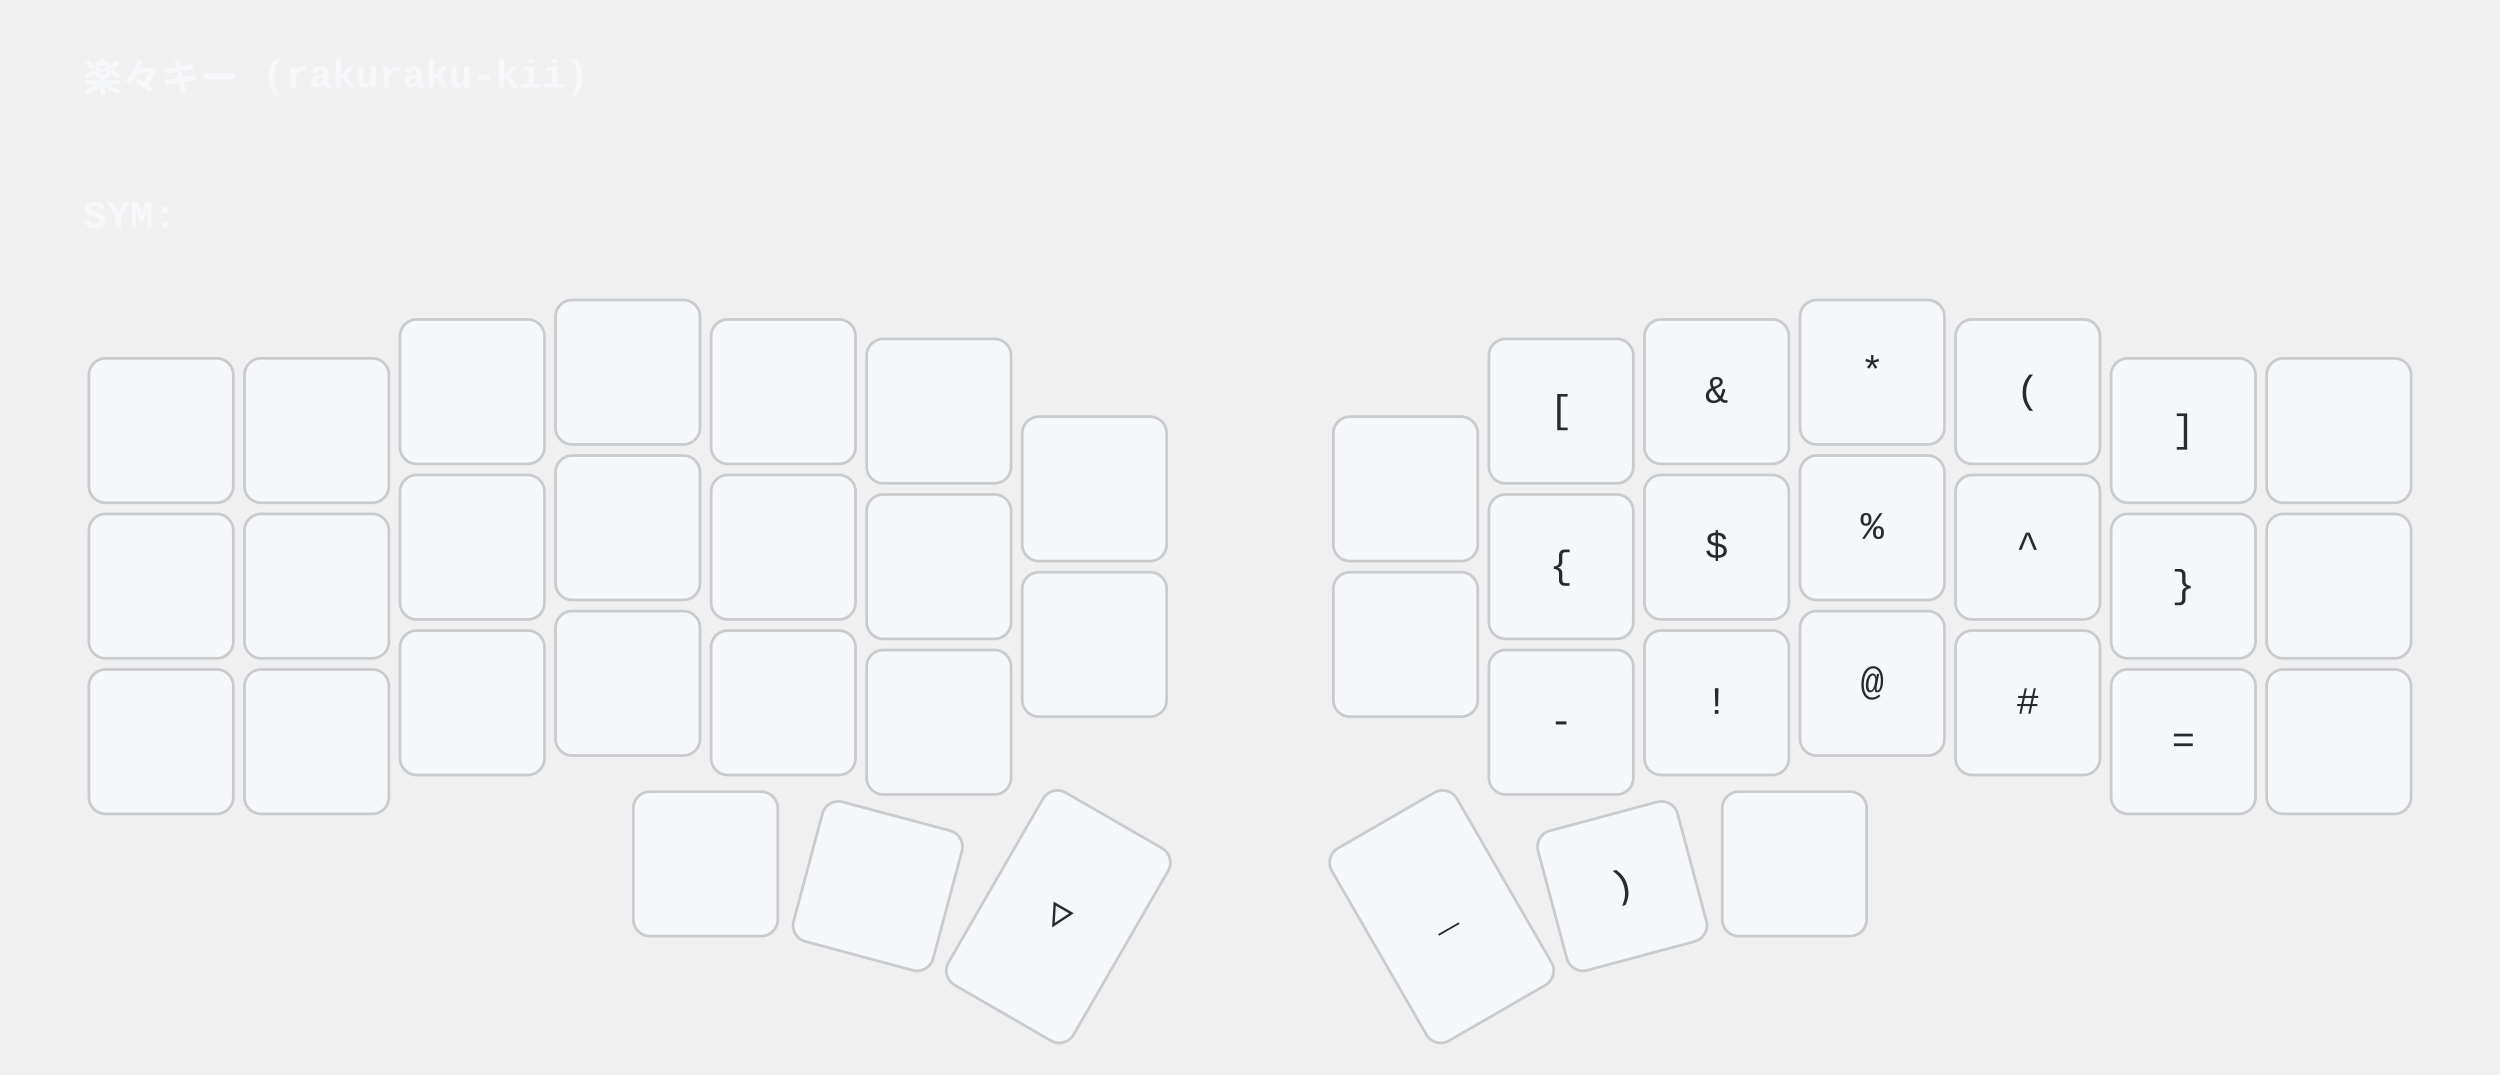
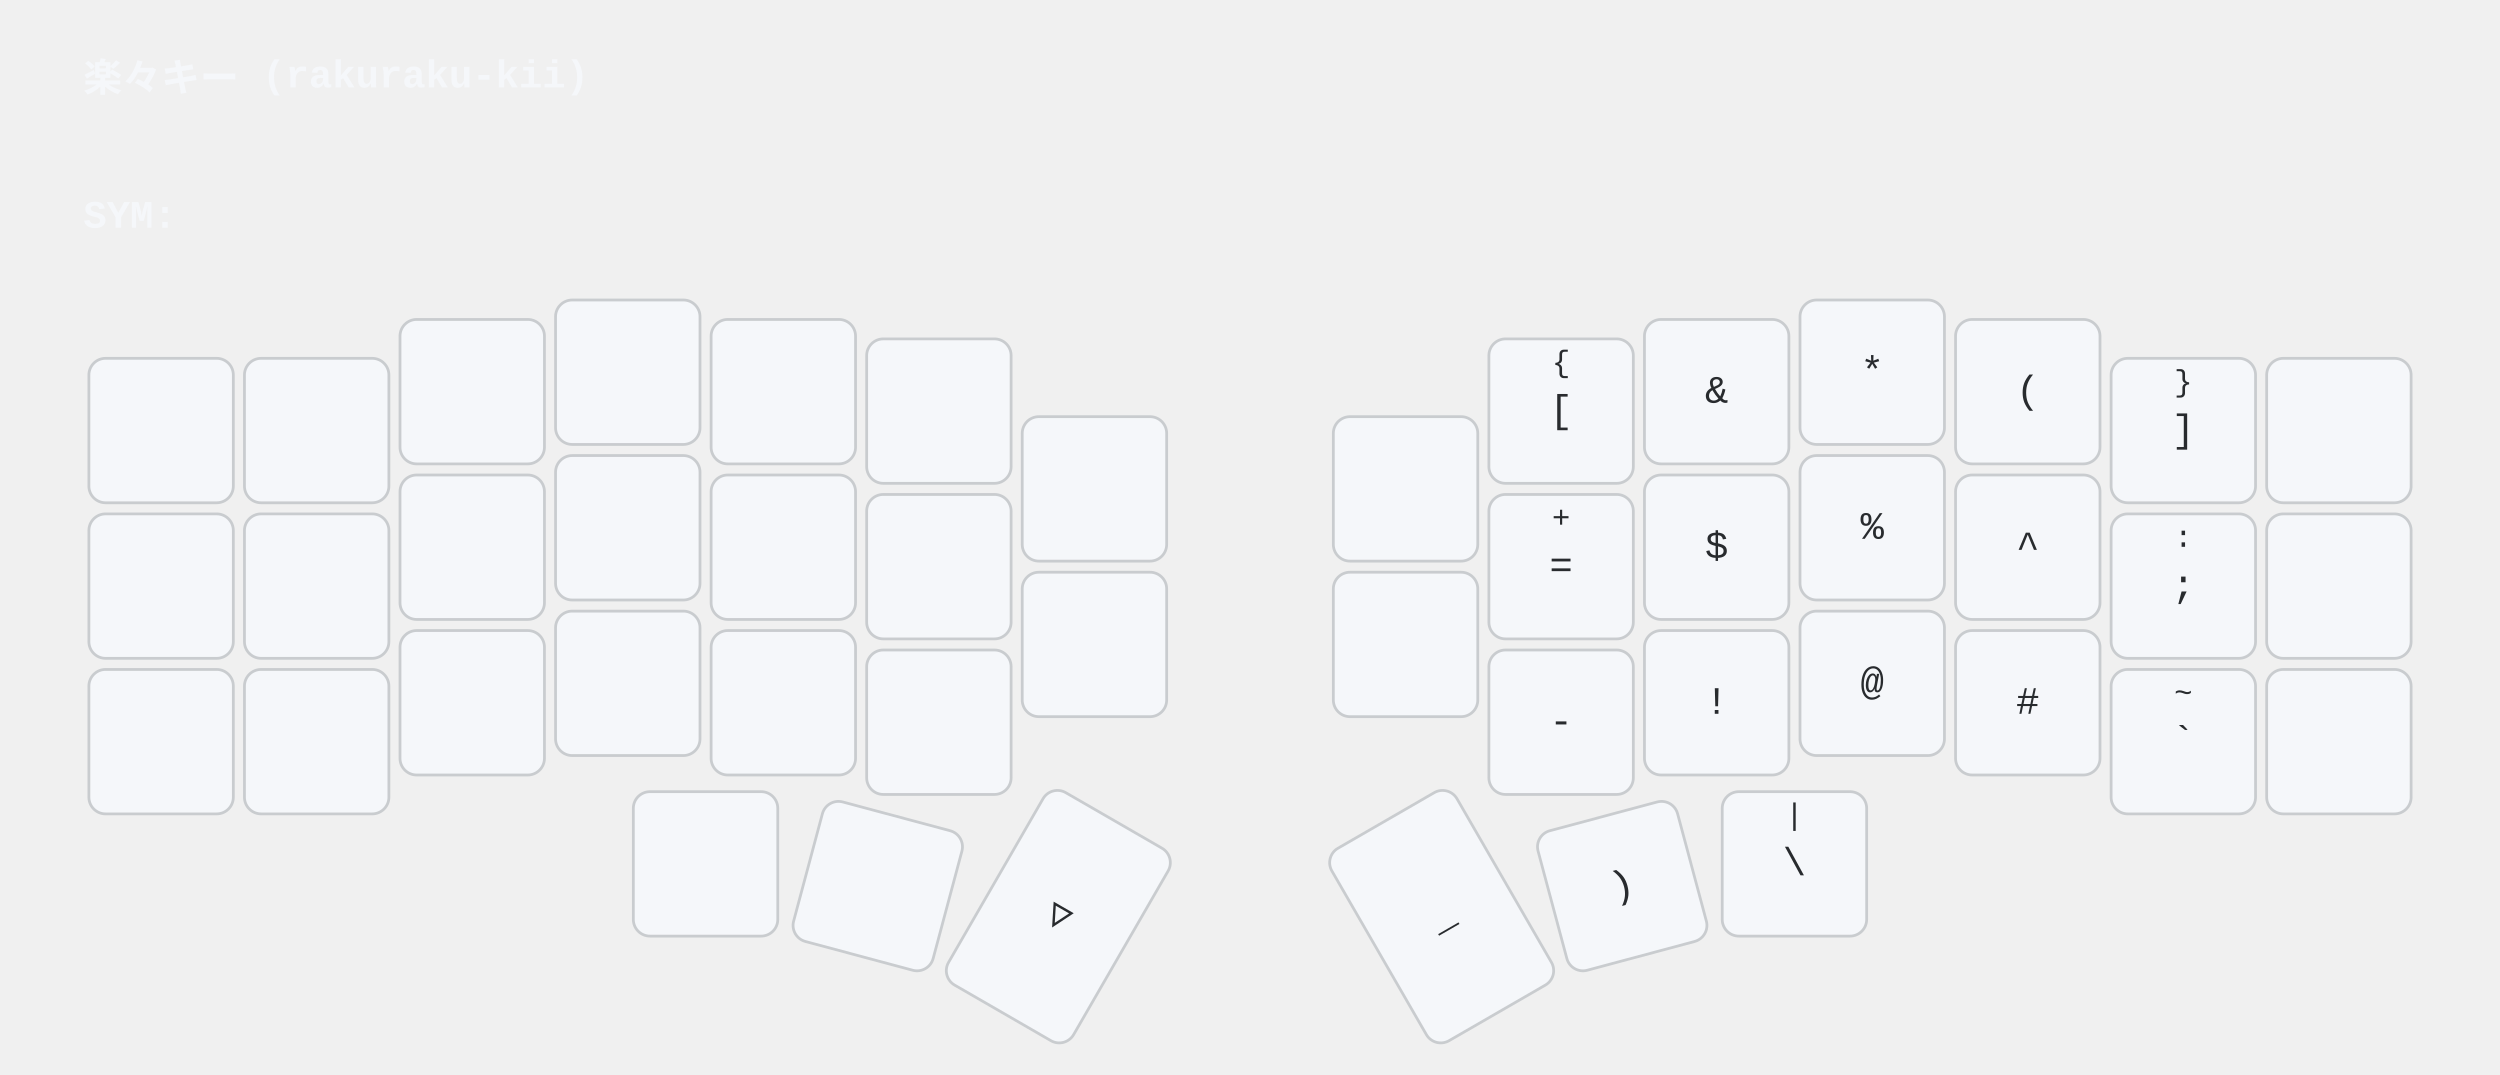
<svg xmlns="http://www.w3.org/2000/svg" width="900" height="387" viewBox="0 0 900 387" class="keymap">
  <style>/* inherit to force styles through use tags */
svg path {
    fill: inherit;
}

/* font and background color specifications */
* {
    background:#282B2E; 
    }
svg.keymap {
    font-family: SFMono-Regular,Consolas,Liberation Mono,Menlo,monospace;
    font-size: 14px;
    font-kerning: normal;
    text-rendering: optimizeLegibility;
    fill: #282B2E;
}

/* default key styling */
rect.key {
    fill: #f5f7fa;
}

rect.key, rect.combo {
    stroke: #c9cccf;
    stroke-width: 1;
}

/* default key side styling, only used is draw_key_sides is set */
rect.side {
    filter: brightness(90%);
}

/* color accent for combo boxes */
rect.combo, rect.combo-separate {
    fill: #5b7cfa;
}

/* color accent for held keys */
rect.held, rect.combo.held {
    fill: #19c6d1;
}

/* color accent for ghost (optional) keys */
rect.ghost, rect.combo.ghost {
    stroke-dasharray: 4, 4;
    stroke-width: 2;
}

text {
    text-anchor: middle;
    dominant-baseline: middle;
}

/* styling for layer labels */
text.label {
    font-weight: bold;
    text-anchor: start;
    fill: #f5f7fa
}

/* styling for optional footer */
text.footer {
    text-anchor: end;
    dominant-baseline: auto;
    stroke: white;
    stroke-width: 4;
    paint-order: stroke;
}

/* styling for combo tap, and key non-tap label text */
text.combo, text.hold, text.shifted, text.left, text.right {
    font-size: 11px;
}

text.hold {
    text-anchor: middle;
    dominant-baseline: auto;
}

text.shifted {
    text-anchor: middle;
    dominant-baseline: hanging;
}

text.left {
    text-anchor: start;
}

text.right {
    text-anchor: end;
}

text.layer-activator {
    text-decoration: underline;
}

/* styling for hold/shifted label text in combo box */
text.combo.hold, text.combo.shifted, text.combo.left, text.combo.right {
    font-size: 8px;
}

/* lighter symbol for transparent keys */
text.trans {
    fill: #282B2E;
}

/* styling for combo dendrons */
path.combo {
    stroke-width: 1;
    stroke: gray;
    fill: none;
}

/* Start Tabler Icons Cleanup */
/* cannot use height/width with glyphs */
.icon-tabler &gt; path {
    fill: inherit;
    stroke: inherit;
    stroke-width: 2;
}
/* hide tabler's default box */
.icon-tabler &gt; path[stroke="none"][fill="none"] {
    visibility: hidden;
}
/* End Tabler Icons Cleanup */

}</style>
  <g transform="translate(30,0)">
    <text x="0" y="28" class="label">楽々キー (rakuraku-kii)</text>
  </g>
  <g transform="translate(0,50)">
    <g transform="translate(30, 0)" class="layer-SYM">
      <text x="0" y="28" class="label" id="SYM">SYM:</text>
      <g transform="translate(0, 56)">
        <g transform="translate(28, 49)" class="key keypos-0">
          <rect rx="6" ry="6" x="-26" y="-26" width="52" height="52" class="key" />
        </g>
        <g transform="translate(84, 49)" class="key keypos-1">
          <rect rx="6" ry="6" x="-26" y="-26" width="52" height="52" class="key" />
        </g>
        <g transform="translate(140, 35)" class="key keypos-2">
          <rect rx="6" ry="6" x="-26" y="-26" width="52" height="52" class="key" />
        </g>
        <g transform="translate(196, 28)" class="key keypos-3">
          <rect rx="6" ry="6" x="-26" y="-26" width="52" height="52" class="key" />
        </g>
        <g transform="translate(252, 35)" class="key keypos-4">
          <rect rx="6" ry="6" x="-26" y="-26" width="52" height="52" class="key" />
        </g>
        <g transform="translate(308, 42)" class="key keypos-5">
          <rect rx="6" ry="6" x="-26" y="-26" width="52" height="52" class="key" />
        </g>
        <g transform="translate(364, 70)" class="key keypos-6">
          <rect rx="6" ry="6" x="-26" y="-26" width="52" height="52" class="key" />
        </g>
        <g transform="translate(476, 70)" class="key keypos-7">
          <rect rx="6" ry="6" x="-26" y="-26" width="52" height="52" class="key" />
        </g>
        <g transform="translate(532, 42)" class="key keypos-8">
          <rect rx="6" ry="6" x="-26" y="-26" width="52" height="52" class="key" />
          <text x="0" y="0" class="key tap">[</text>
+           <text x="0" y="-20" class="key shifted">{</text>
        </g>
        <g transform="translate(588, 35)" class="key keypos-9">
          <rect rx="6" ry="6" x="-26" y="-26" width="52" height="52" class="key" />
          <text x="0" y="0" class="key tap">&amp;</text>
        </g>
        <g transform="translate(644, 28)" class="key keypos-10">
          <rect rx="6" ry="6" x="-26" y="-26" width="52" height="52" class="key" />
          <text x="0" y="0" class="key tap">*</text>
        </g>
        <g transform="translate(700, 35)" class="key keypos-11">
          <rect rx="6" ry="6" x="-26" y="-26" width="52" height="52" class="key" />
          <text x="0" y="0" class="key tap">(</text>
        </g>
        <g transform="translate(756, 49)" class="key keypos-12">
          <rect rx="6" ry="6" x="-26" y="-26" width="52" height="52" class="key" />
          <text x="0" y="0" class="key tap">]</text>
+           <text x="0" y="-20" class="key shifted">}</text>
        </g>
        <g transform="translate(812, 49)" class="key keypos-13">
          <rect rx="6" ry="6" x="-26" y="-26" width="52" height="52" class="key" />
        </g>
        <g transform="translate(28, 105)" class="key keypos-14">
          <rect rx="6" ry="6" x="-26" y="-26" width="52" height="52" class="key" />
        </g>
        <g transform="translate(84, 105)" class="key keypos-15">
          <rect rx="6" ry="6" x="-26" y="-26" width="52" height="52" class="key" />
        </g>
        <g transform="translate(140, 91)" class="key keypos-16">
          <rect rx="6" ry="6" x="-26" y="-26" width="52" height="52" class="key" />
        </g>
        <g transform="translate(196, 84)" class="key keypos-17">
          <rect rx="6" ry="6" x="-26" y="-26" width="52" height="52" class="key" />
        </g>
        <g transform="translate(252, 91)" class="key keypos-18">
          <rect rx="6" ry="6" x="-26" y="-26" width="52" height="52" class="key" />
        </g>
        <g transform="translate(308, 98)" class="key keypos-19">
          <rect rx="6" ry="6" x="-26" y="-26" width="52" height="52" class="key" />
        </g>
        <g transform="translate(364, 126)" class="key keypos-20">
          <rect rx="6" ry="6" x="-26" y="-26" width="52" height="52" class="key" />
        </g>
        <g transform="translate(476, 126)" class="key keypos-21">
          <rect rx="6" ry="6" x="-26" y="-26" width="52" height="52" class="key" />
        </g>
        <g transform="translate(532, 98)" class="key keypos-22">
          <rect rx="6" ry="6" x="-26" y="-26" width="52" height="52" class="key" />
-           <text x="0" y="0" class="key tap">{</text>
+           <text x="0" y="0" class="key tap">=</text>
+           <text x="0" y="-20" class="key shifted">+</text>
        </g>
        <g transform="translate(588, 91)" class="key keypos-23">
          <rect rx="6" ry="6" x="-26" y="-26" width="52" height="52" class="key" />
          <text x="0" y="0" class="key tap">$</text>
        </g>
        <g transform="translate(644, 84)" class="key keypos-24">
          <rect rx="6" ry="6" x="-26" y="-26" width="52" height="52" class="key" />
          <text x="0" y="0" class="key tap">%</text>
        </g>
        <g transform="translate(700, 91)" class="key keypos-25">
          <rect rx="6" ry="6" x="-26" y="-26" width="52" height="52" class="key" />
          <text x="0" y="0" class="key tap">^</text>
        </g>
        <g transform="translate(756, 105)" class="key keypos-26">
          <rect rx="6" ry="6" x="-26" y="-26" width="52" height="52" class="key" />
-           <text x="0" y="0" class="key tap">}</text>
+           <text x="0" y="0" class="key tap">;</text>
+           <text x="0" y="-20" class="key shifted">:</text>
        </g>
        <g transform="translate(812, 105)" class="key keypos-27">
          <rect rx="6" ry="6" x="-26" y="-26" width="52" height="52" class="key" />
        </g>
        <g transform="translate(28, 161)" class="key keypos-28">
          <rect rx="6" ry="6" x="-26" y="-26" width="52" height="52" class="key" />
        </g>
        <g transform="translate(84, 161)" class="key keypos-29">
          <rect rx="6" ry="6" x="-26" y="-26" width="52" height="52" class="key" />
        </g>
        <g transform="translate(140, 147)" class="key keypos-30">
          <rect rx="6" ry="6" x="-26" y="-26" width="52" height="52" class="key" />
        </g>
        <g transform="translate(196, 140)" class="key keypos-31">
          <rect rx="6" ry="6" x="-26" y="-26" width="52" height="52" class="key" />
        </g>
        <g transform="translate(252, 147)" class="key keypos-32">
          <rect rx="6" ry="6" x="-26" y="-26" width="52" height="52" class="key" />
        </g>
        <g transform="translate(308, 154)" class="key keypos-33">
          <rect rx="6" ry="6" x="-26" y="-26" width="52" height="52" class="key" />
        </g>
        <g transform="translate(532, 154)" class="key keypos-34">
          <rect rx="6" ry="6" x="-26" y="-26" width="52" height="52" class="key" />
          <text x="0" y="0" class="key tap">-</text>
        </g>
        <g transform="translate(588, 147)" class="key keypos-35">
          <rect rx="6" ry="6" x="-26" y="-26" width="52" height="52" class="key" />
          <text x="0" y="0" class="key tap">!</text>
        </g>
        <g transform="translate(644, 140)" class="key keypos-36">
          <rect rx="6" ry="6" x="-26" y="-26" width="52" height="52" class="key" />
          <text x="0" y="0" class="key tap">@</text>
        </g>
        <g transform="translate(700, 147)" class="key keypos-37">
          <rect rx="6" ry="6" x="-26" y="-26" width="52" height="52" class="key" />
          <text x="0" y="0" class="key tap">#</text>
        </g>
        <g transform="translate(756, 161)" class="key keypos-38">
          <rect rx="6" ry="6" x="-26" y="-26" width="52" height="52" class="key" />
-           <text x="0" y="0" class="key tap">=</text>
+           <text x="0" y="0" class="key tap">`</text>
+           <text x="0" y="-20" class="key shifted">~</text>
        </g>
        <g transform="translate(812, 161)" class="key keypos-39">
          <rect rx="6" ry="6" x="-26" y="-26" width="52" height="52" class="key" />
        </g>
        <g transform="translate(224, 205)" class="key keypos-40">
          <rect rx="6" ry="6" x="-26" y="-26" width="52" height="52" class="key" />
        </g>
        <g transform="translate(286, 213) rotate(15.0)" class="key keypos-41">
          <rect rx="6" ry="6" x="-26" y="-26" width="52" height="52" class="key" />
        </g>
        <g transform="translate(351, 224) rotate(30.0)" class="key keypos-42">
          <rect rx="6" ry="6" x="-26" y="-40" width="52" height="80" class="key" />
          <text x="0" y="0" class="key tap">▽</text>
        </g>
        <g transform="translate(489, 224) rotate(-30.0)" class="key keypos-43">
          <rect rx="6" ry="6" x="-26" y="-40" width="52" height="80" class="key" />
          <text x="0" y="0" class="key tap">_</text>
        </g>
        <g transform="translate(554, 213) rotate(-15.0)" class="key keypos-44">
          <rect rx="6" ry="6" x="-26" y="-26" width="52" height="52" class="key" />
          <text x="0" y="0" class="key tap">)</text>
        </g>
        <g transform="translate(616, 205)" class="key keypos-45">
          <rect rx="6" ry="6" x="-26" y="-26" width="52" height="52" class="key" />
+           <text x="0" y="0" class="key tap">\</text>
+           <text x="0" y="-20" class="key shifted">|</text>
        </g>
      </g>
    </g>
  </g>
</svg>
